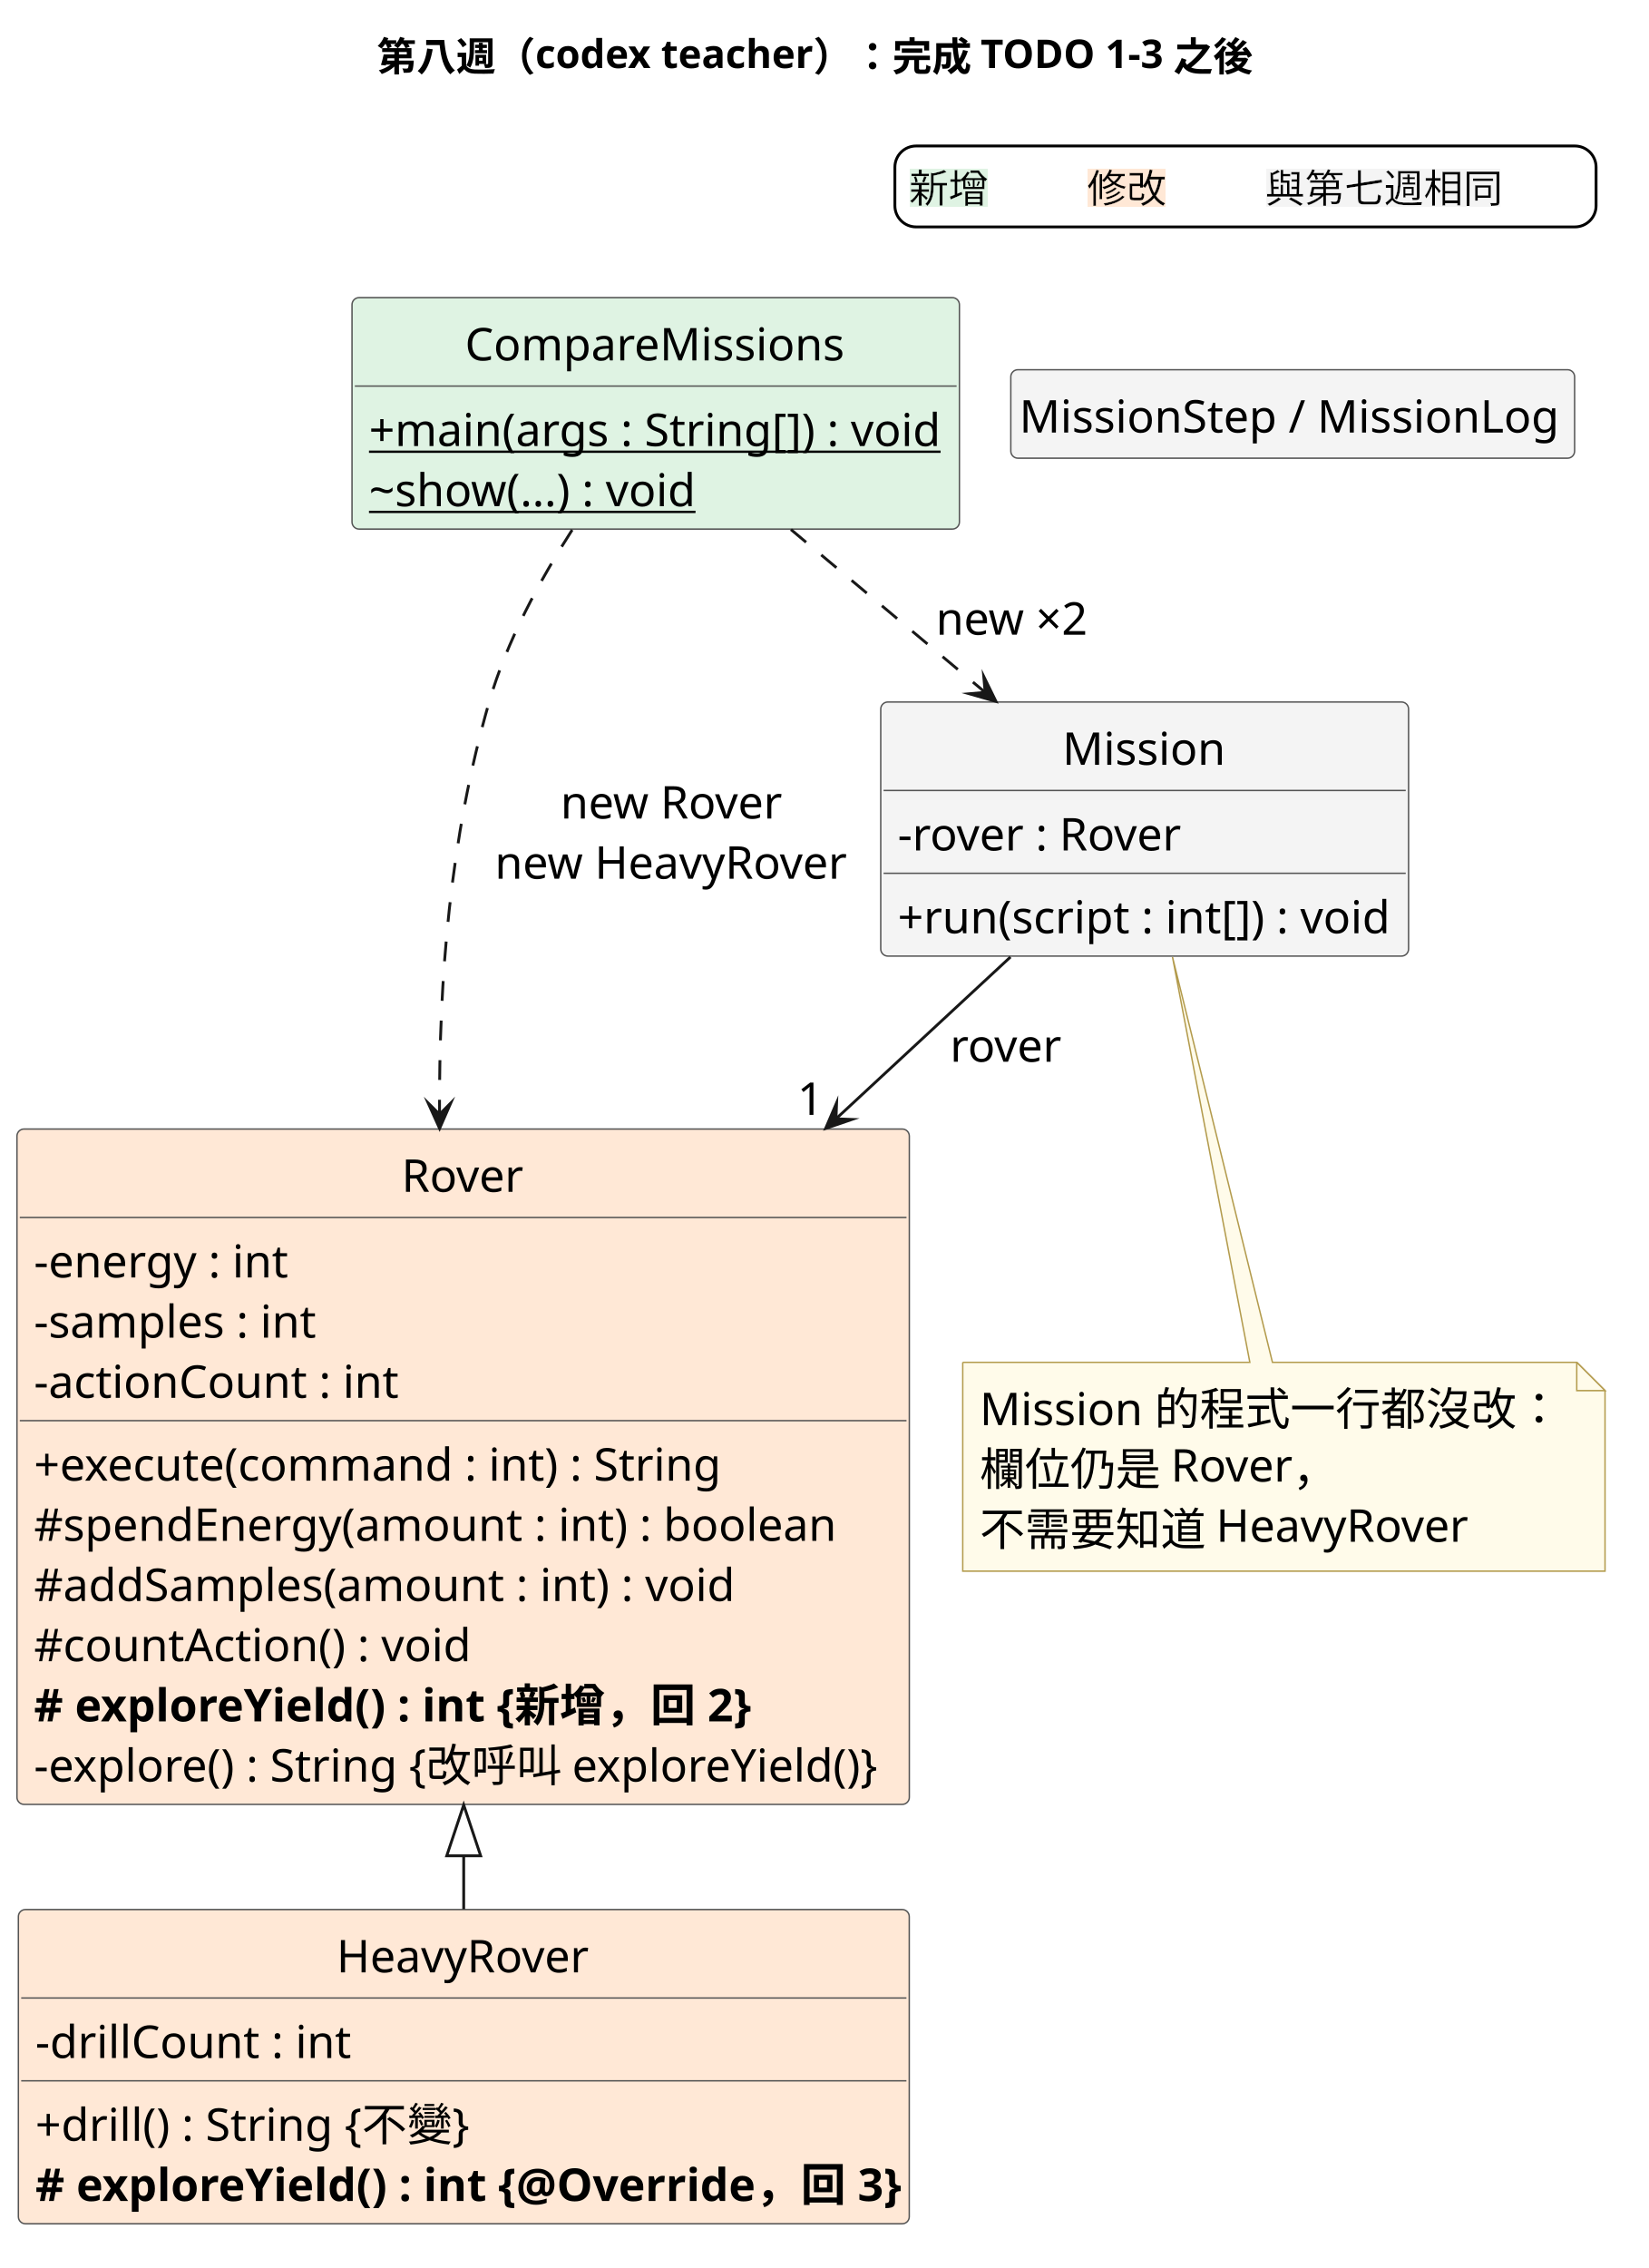
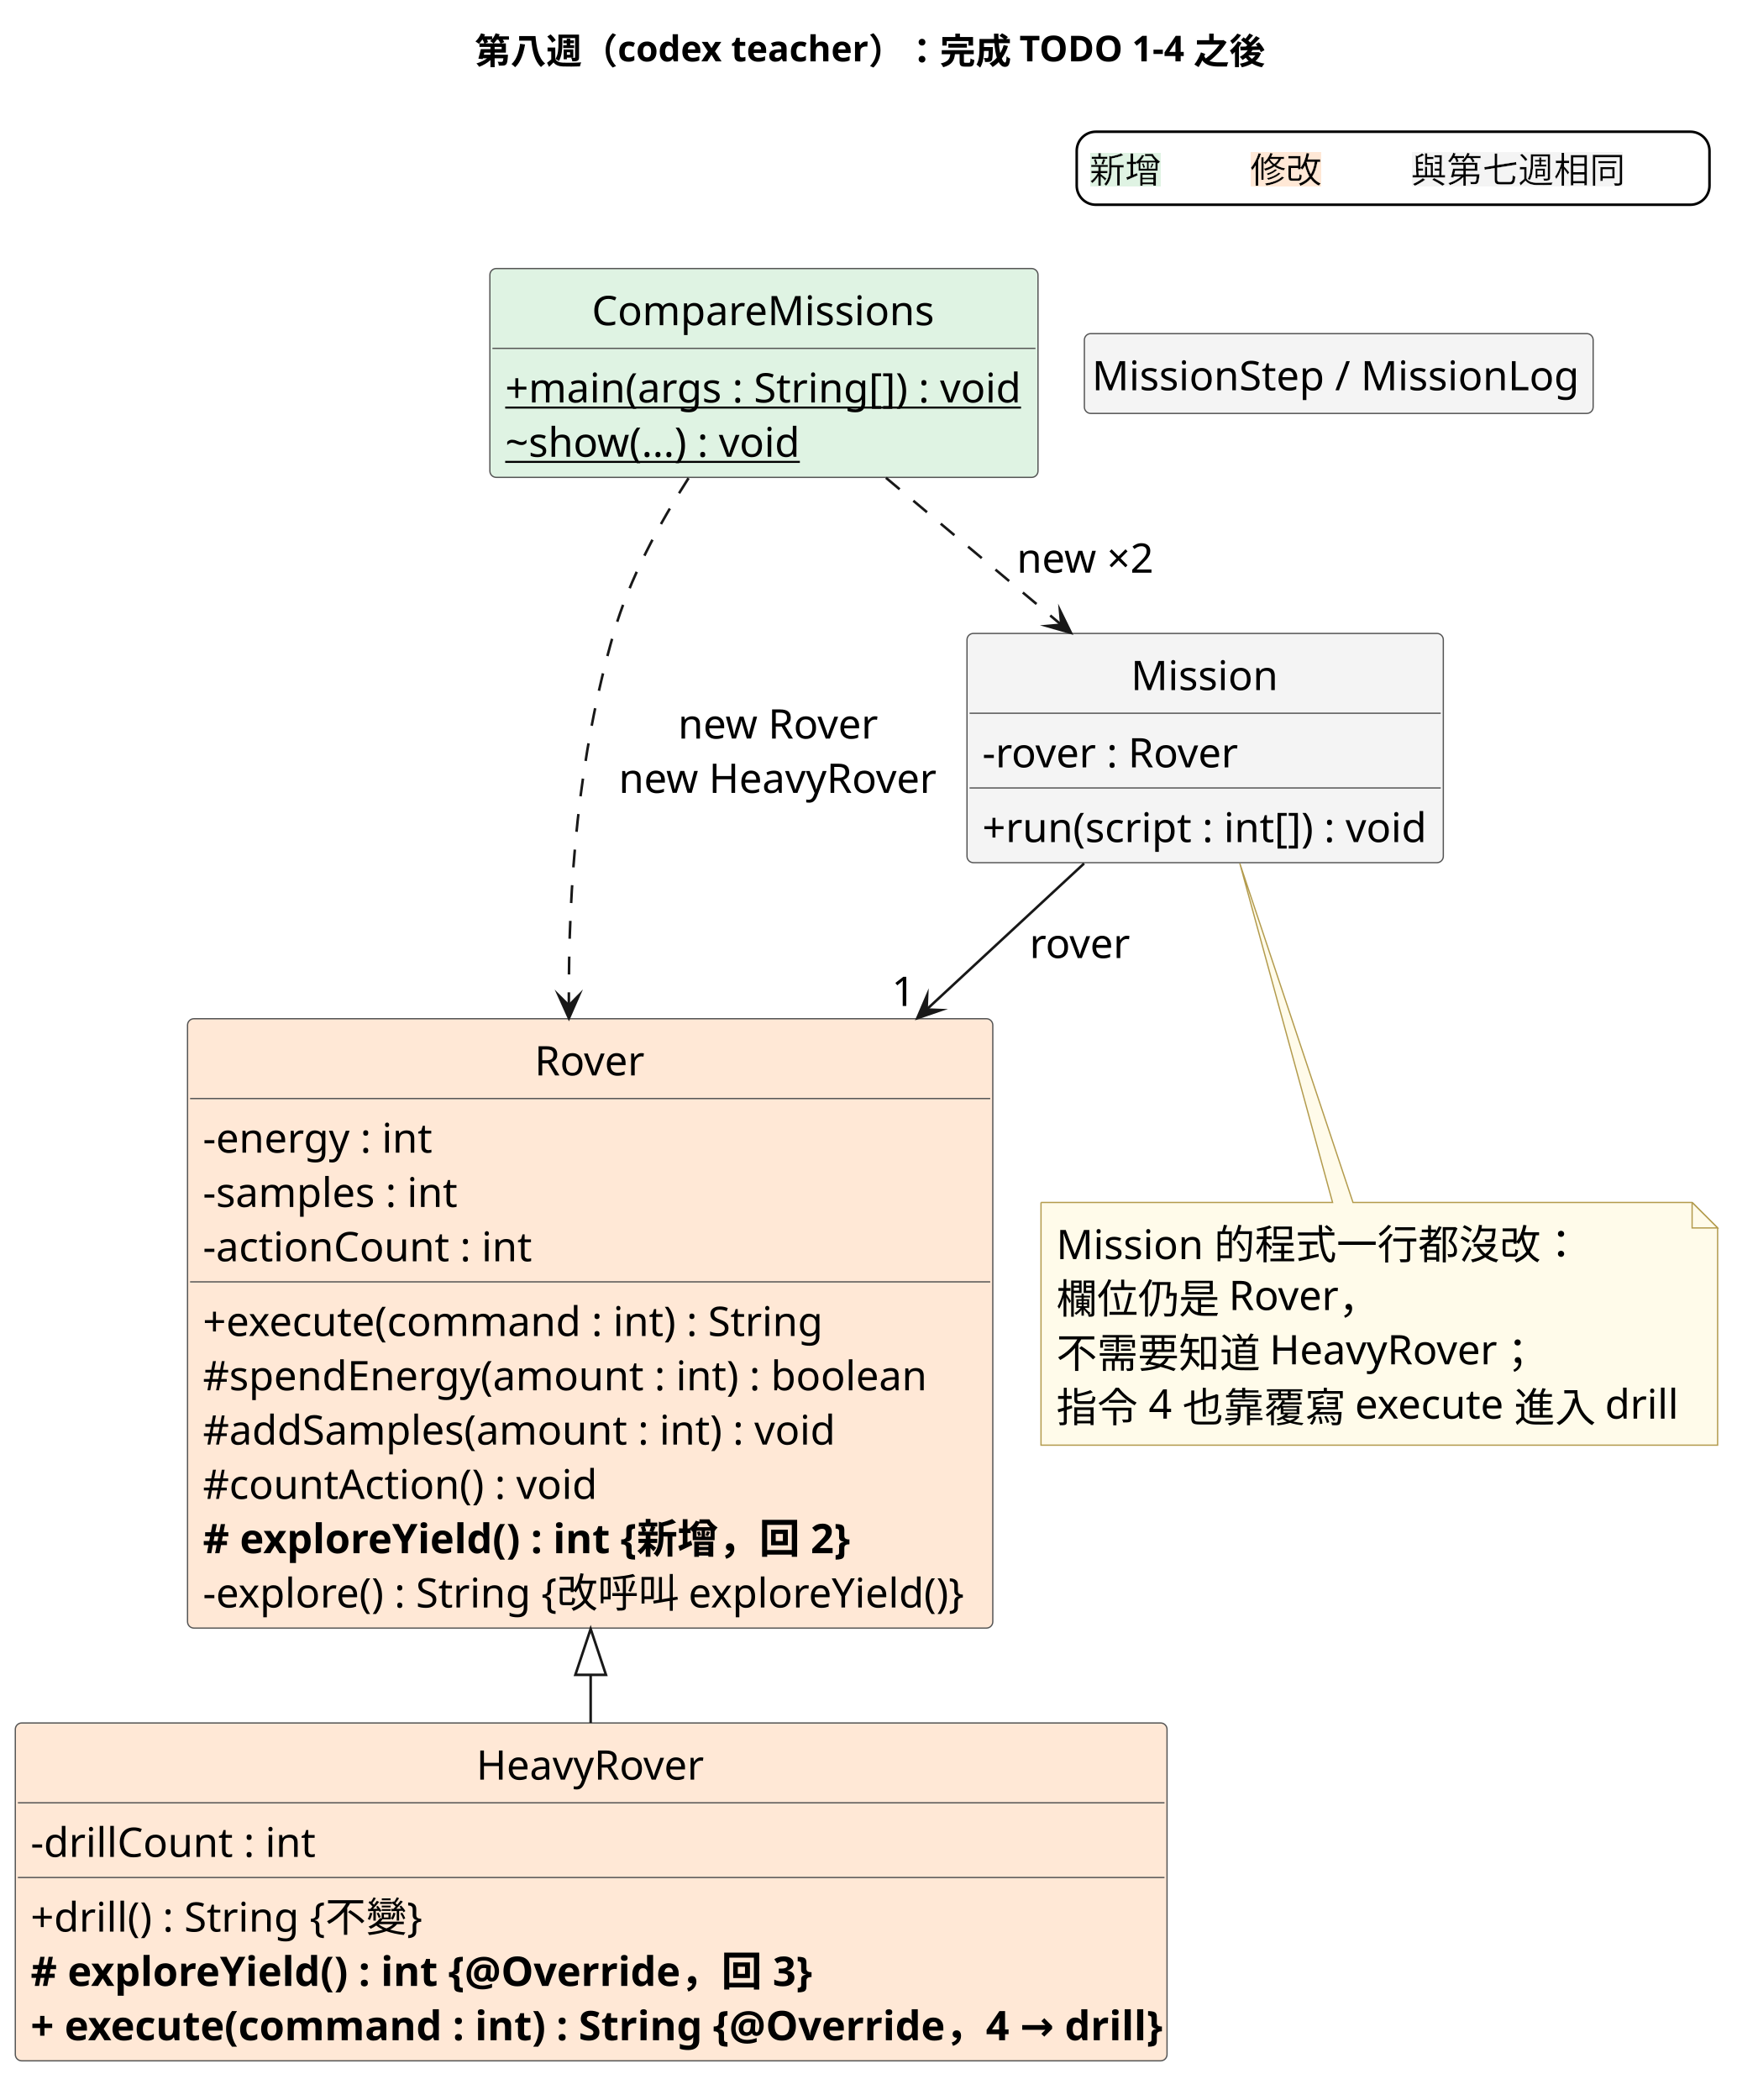
- <svg xmlns="http://www.w3.org/2000/svg" version="1.1" data-diagram-type="CLASS" style="width:583px;height:802px;background:#FFFFFF;" width="583px" height="802px" viewBox="0 0 583 802" zoomAndPan="magnify" preserveAspectRatio="none" contentStyleType="text/css">
+ <svg xmlns="http://www.w3.org/2000/svg" version="1.1" data-diagram-type="CLASS" style="width:689px;height:823px;background:#FFFFFF;" width="689px" height="823px" viewBox="0 0 689 823" zoomAndPan="magnify" preserveAspectRatio="none" contentStyleType="text/css">
  <defs>
-     <filter id="b1rgxzrx3dvlry0" x="0" y="0" width="1" height="1">
+     <filter id="b1bm9o6qbckhhm0" x="0" y="0" width="1" height="1">
      <feFlood flood-color="#DFF3E3" result="flood" />
      <feComposite in="SourceGraphic" in2="flood" operator="over" />
    </filter>
-     <filter id="b1rgxzrx3dvlry1" x="0" y="0" width="1" height="1">
+     <filter id="b1bm9o6qbckhhm1" x="0" y="0" width="1" height="1">
      <feFlood flood-color="#FFE8D6" result="flood" />
      <feComposite in="SourceGraphic" in2="flood" operator="over" />
    </filter>
-     <filter id="b1rgxzrx3dvlry2" x="0" y="0" width="1" height="1">
+     <filter id="b1bm9o6qbckhhm2" x="0" y="0" width="1" height="1">
      <feFlood flood-color="#F4F4F4" result="flood" />
      <feComposite in="SourceGraphic" in2="flood" operator="over" />
    </filter>
  </defs>
  <g font-family="sans-serif" lengthAdjust="spacing">
    <g class="title" data-source-line="12">
-       <text x="133.337" y="25.06" fill="#000" font-size="14" textLength="309.825" font-weight="700" font-family="'Microsoft JhengHei'">第八週（codex teacher）：完成 TODO 1-3 之後</text>
+       <text x="186.087" y="25.06" fill="#000" font-size="14" textLength="309.825" font-weight="700" font-family="'Microsoft JhengHei'">第八週（codex teacher）：完成 TODO 1-4 之後</text>
    </g>
    <g class="legend" data-source-line="14">
-       <rect x="316.5" y="51.621" width="248" height="28.621" fill="none" style="stroke:#000;stroke-width:1;" rx="7.5" ry="7.5" />
-       <text x="321.5" y="71.681" fill="#000" font-size="14" textLength="56" font-family="'Microsoft JhengHei'" filter="url(#b1rgxzrx3dvlry0)">　新增　</text>
-       <text x="377.5" y="71.681" fill="#000" font-size="14" textLength="8.285" font-family="'Microsoft JhengHei'">  </text>
-       <text x="384.5" y="71.681" fill="#000" font-size="14" textLength="56" font-family="'Microsoft JhengHei'" filter="url(#b1rgxzrx3dvlry1)">　修改　</text>
-       <text x="440.5" y="71.681" fill="#000" font-size="14" textLength="8.285" font-family="'Microsoft JhengHei'">  </text>
-       <text x="447.5" y="71.681" fill="#000" font-size="14" textLength="112" font-family="'Microsoft JhengHei'" filter="url(#b1rgxzrx3dvlry2)">　與第七週相同　</text>
+       <rect x="422" y="51.621" width="248" height="28.621" fill="none" style="stroke:#000;stroke-width:1;" rx="7.5" ry="7.5" />
+       <text x="427" y="71.681" fill="#000" font-size="14" textLength="56" font-family="'Microsoft JhengHei'" filter="url(#b1bm9o6qbckhhm0)">　新增　</text>
+       <text x="483" y="71.681" fill="#000" font-size="14" textLength="8.285" font-family="'Microsoft JhengHei'">  </text>
+       <text x="490" y="71.681" fill="#000" font-size="14" textLength="56" font-family="'Microsoft JhengHei'" filter="url(#b1bm9o6qbckhhm1)">　修改　</text>
+       <text x="546" y="71.681" fill="#000" font-size="14" textLength="8.285" font-family="'Microsoft JhengHei'">  </text>
+       <text x="553" y="71.681" fill="#000" font-size="14" textLength="112" font-family="'Microsoft JhengHei'" filter="url(#b1bm9o6qbckhhm2)">　與第七週相同　</text>
    </g>
    <g class="entity" data-qualified-name="Rover" id="ent0001" data-source-line="18">
-       <rect x="6" y="399.242" width="315.609" height="238.813" fill="#FFE8D6" style="stroke:#555;stroke-width:0.5;" rx="2.5" ry="2.5" />
-       <text x="142.035" y="421.453" fill="#000" font-size="16" textLength="43.539" font-family="'Microsoft JhengHei'">Rover</text>
-       <line x1="7" y1="430.523" x2="320.609" y2="430.523" style="stroke:#555;stroke-width:0.5;" />
-       <text x="12" y="451.734" fill="#000" font-size="16" textLength="90.438" font-family="'Microsoft JhengHei'">-energy : int</text>
-       <text x="12" y="473.016" fill="#000" font-size="16" textLength="99.734" font-family="'Microsoft JhengHei'">-samples : int</text>
-       <text x="12" y="494.297" fill="#000" font-size="16" textLength="130.836" font-family="'Microsoft JhengHei'">-actionCount : int</text>
-       <line x1="7" y1="502.367" x2="320.609" y2="502.367" style="stroke:#555;stroke-width:0.5;" />
-       <text x="12" y="523.578" fill="#000" font-size="16" textLength="244.758" font-family="'Microsoft JhengHei'">+execute(command : int) : String</text>
-       <text x="12" y="544.859" fill="#000" font-size="16" textLength="282.602" font-family="'Microsoft JhengHei'">#spendEnergy(amount : int) : boolean</text>
-       <text x="12" y="566.141" fill="#000" font-size="16" textLength="247.414" font-family="'Microsoft JhengHei'">#addSamples(amount : int) : void</text>
-       <text x="12" y="587.422" fill="#000" font-size="16" textLength="156.906" font-family="'Microsoft JhengHei'">#countAction() : void</text>
-       <text x="12" y="608.703" fill="#000" font-size="16" textLength="251.203" font-weight="700" font-family="'Microsoft JhengHei'"># exploreYield() : int  {新增，回 2}</text>
-       <text x="12" y="629.984" fill="#000" font-size="16" textLength="303.609" font-family="'Microsoft JhengHei'">-explore() : String  {改呼叫 exploreYield()}</text>
+       <rect x="73.5" y="399.242" width="315.609" height="238.813" fill="#FFE8D6" style="stroke:#555;stroke-width:0.5;" rx="2.5" ry="2.5" />
+       <text x="209.535" y="421.453" fill="#000" font-size="16" textLength="43.539" font-family="'Microsoft JhengHei'">Rover</text>
+       <line x1="74.5" y1="430.523" x2="388.109" y2="430.523" style="stroke:#555;stroke-width:0.5;" />
+       <text x="79.5" y="451.734" fill="#000" font-size="16" textLength="90.438" font-family="'Microsoft JhengHei'">-energy : int</text>
+       <text x="79.5" y="473.016" fill="#000" font-size="16" textLength="99.734" font-family="'Microsoft JhengHei'">-samples : int</text>
+       <text x="79.5" y="494.297" fill="#000" font-size="16" textLength="130.836" font-family="'Microsoft JhengHei'">-actionCount : int</text>
+       <line x1="74.5" y1="502.367" x2="388.109" y2="502.367" style="stroke:#555;stroke-width:0.5;" />
+       <text x="79.5" y="523.578" fill="#000" font-size="16" textLength="244.758" font-family="'Microsoft JhengHei'">+execute(command : int) : String</text>
+       <text x="79.5" y="544.859" fill="#000" font-size="16" textLength="282.602" font-family="'Microsoft JhengHei'">#spendEnergy(amount : int) : boolean</text>
+       <text x="79.5" y="566.141" fill="#000" font-size="16" textLength="247.414" font-family="'Microsoft JhengHei'">#addSamples(amount : int) : void</text>
+       <text x="79.5" y="587.422" fill="#000" font-size="16" textLength="156.906" font-family="'Microsoft JhengHei'">#countAction() : void</text>
+       <text x="79.5" y="608.703" fill="#000" font-size="16" textLength="251.203" font-weight="700" font-family="'Microsoft JhengHei'"># exploreYield() : int  {新增，回 2}</text>
+       <text x="79.5" y="629.984" fill="#000" font-size="16" textLength="303.609" font-family="'Microsoft JhengHei'">-explore() : String  {改呼叫 exploreYield()}</text>
    </g>
    <g class="entity" data-qualified-name="HeavyRover" id="ent0002" data-source-line="29">
-       <rect x="6.5" y="675.242" width="315.086" height="111.125" fill="#FFE8D6" style="stroke:#555;stroke-width:0.5;" rx="2.5" ry="2.5" />
-       <text x="119.035" y="697.453" fill="#000" font-size="16" textLength="90.016" font-family="'Microsoft JhengHei'">HeavyRover</text>
-       <line x1="7.5" y1="706.523" x2="320.586" y2="706.523" style="stroke:#555;stroke-width:0.5;" />
-       <text x="12.5" y="727.734" fill="#000" font-size="16" textLength="112.875" font-family="'Microsoft JhengHei'">-drillCount : int</text>
-       <line x1="7.5" y1="735.805" x2="320.586" y2="735.805" style="stroke:#555;stroke-width:0.5;" />
-       <text x="12.5" y="757.016" fill="#000" font-size="16" textLength="157.484" font-family="'Microsoft JhengHei'">+drill() : String  {不變}</text>
-       <text x="12.5" y="778.297" fill="#000" font-size="16" textLength="303.086" font-weight="700" font-family="'Microsoft JhengHei'"># exploreYield() : int  {@Override，回 3}</text>
+       <rect x="6" y="675.242" width="451.398" height="132.406" fill="#FFE8D6" style="stroke:#555;stroke-width:0.5;" rx="2.5" ry="2.5" />
+       <text x="186.691" y="697.453" fill="#000" font-size="16" textLength="90.016" font-family="'Microsoft JhengHei'">HeavyRover</text>
+       <line x1="7" y1="706.523" x2="456.398" y2="706.523" style="stroke:#555;stroke-width:0.5;" />
+       <text x="12" y="727.734" fill="#000" font-size="16" textLength="112.875" font-family="'Microsoft JhengHei'">-drillCount : int</text>
+       <line x1="7" y1="735.805" x2="456.398" y2="735.805" style="stroke:#555;stroke-width:0.5;" />
+       <text x="12" y="757.016" fill="#000" font-size="16" textLength="157.484" font-family="'Microsoft JhengHei'">+drill() : String  {不變}</text>
+       <text x="12" y="778.297" fill="#000" font-size="16" textLength="303.086" font-weight="700" font-family="'Microsoft JhengHei'"># exploreYield() : int  {@Override，回 3}</text>
+       <text x="12" y="799.578" fill="#000" font-size="16" textLength="439.398" font-weight="700" font-family="'Microsoft JhengHei'">+ execute(command : int) : String  {@Override，4 → drill}</text>
    </g>
-     <g class="entity" data-qualified-name="CompareMissions" id="ent0003" data-source-line="34">
-       <rect x="124.5" y="105.242" width="214.828" height="81.844" fill="#DFF3E3" style="stroke:#555;stroke-width:0.5;" rx="2.5" ry="2.5" />
-       <text x="164.461" y="127.453" fill="#000" font-size="16" textLength="134.906" font-family="'Microsoft JhengHei'">CompareMissions</text>
-       <line x1="125.5" y1="136.523" x2="338.328" y2="136.523" style="stroke:#555;stroke-width:0.5;" />
-       <text x="130.5" y="157.734" fill="#000" font-size="16" textLength="202.828" text-decoration="underline" font-family="'Microsoft JhengHei'">+main(args : String[]) : void</text>
-       <text x="130.5" y="179.016" fill="#000" font-size="16" textLength="116.93" text-decoration="underline" font-family="'Microsoft JhengHei'">~show(...) : void</text>
+     <g class="entity" data-qualified-name="CompareMissions" id="ent0003" data-source-line="35">
+       <rect x="192" y="105.242" width="214.828" height="81.844" fill="#DFF3E3" style="stroke:#555;stroke-width:0.5;" rx="2.5" ry="2.5" />
+       <text x="231.961" y="127.453" fill="#000" font-size="16" textLength="134.906" font-family="'Microsoft JhengHei'">CompareMissions</text>
+       <line x1="193" y1="136.523" x2="405.828" y2="136.523" style="stroke:#555;stroke-width:0.5;" />
+       <text x="198" y="157.734" fill="#000" font-size="16" textLength="202.828" text-decoration="underline" font-family="'Microsoft JhengHei'">+main(args : String[]) : void</text>
+       <text x="198" y="179.016" fill="#000" font-size="16" textLength="116.93" text-decoration="underline" font-family="'Microsoft JhengHei'">~show(...) : void</text>
    </g>
-     <g class="entity" data-qualified-name="Mission" id="ent0004" data-source-line="38">
-       <rect x="311.5" y="248.242" width="186.68" height="89.844" fill="#F4F4F4" style="stroke:#555;stroke-width:0.5;" rx="2.5" ry="2.5" />
-       <text x="375.758" y="270.453" fill="#000" font-size="16" textLength="58.164" font-family="'Microsoft JhengHei'">Mission</text>
-       <line x1="312.5" y1="279.523" x2="497.18" y2="279.523" style="stroke:#555;stroke-width:0.5;" />
-       <text x="317.5" y="300.734" fill="#000" font-size="16" textLength="101.352" font-family="'Microsoft JhengHei'">-rover : Rover</text>
-       <line x1="312.5" y1="308.805" x2="497.18" y2="308.805" style="stroke:#555;stroke-width:0.5;" />
-       <text x="317.5" y="330.016" fill="#000" font-size="16" textLength="174.68" font-family="'Microsoft JhengHei'">+run(script : int[]) : void</text>
+     <g class="entity" data-qualified-name="Mission" id="ent0004" data-source-line="39">
+       <rect x="379" y="248.242" width="186.68" height="89.844" fill="#F4F4F4" style="stroke:#555;stroke-width:0.5;" rx="2.5" ry="2.5" />
+       <text x="443.258" y="270.453" fill="#000" font-size="16" textLength="58.164" font-family="'Microsoft JhengHei'">Mission</text>
+       <line x1="380" y1="279.523" x2="564.68" y2="279.523" style="stroke:#555;stroke-width:0.5;" />
+       <text x="385" y="300.734" fill="#000" font-size="16" textLength="101.352" font-family="'Microsoft JhengHei'">-rover : Rover</text>
+       <line x1="380" y1="308.805" x2="564.68" y2="308.805" style="stroke:#555;stroke-width:0.5;" />
+       <text x="385" y="330.016" fill="#000" font-size="16" textLength="174.68" font-family="'Microsoft JhengHei'">+run(script : int[]) : void</text>
    </g>
-     <g class="entity" data-qualified-name="Same" id="ent0005" data-source-line="42">
-       <rect x="357.5" y="130.742" width="199.406" height="31.281" fill="#F4F4F4" style="stroke:#555;stroke-width:0.5;" rx="2.5" ry="2.5" />
-       <text x="360.5" y="152.953" fill="#000" font-size="16" textLength="193.406" font-family="'Microsoft JhengHei'">MissionStep / MissionLog</text>
+     <g class="entity" data-qualified-name="Same" id="ent0005" data-source-line="43">
+       <rect x="425" y="130.742" width="199.406" height="31.281" fill="#F4F4F4" style="stroke:#555;stroke-width:0.5;" rx="2.5" ry="2.5" />
+       <text x="428" y="152.953" fill="#000" font-size="16" textLength="193.406" font-family="'Microsoft JhengHei'">MissionStep / MissionLog</text>
    </g>
-     <g class="entity" data-qualified-name="GMN10" id="ent0011" data-source-line="49">
-       <path d="M340.5,481.742 L340.5,555.586 A0,0 0 0 0 340.5,555.586 L567.664,555.586 A0,0 0 0 0 567.664,555.586 L567.664,491.742 L557.664,481.742 L450.038,481.742 L414.681,338.399 L442.038,481.742 L340.5,481.742 A0,0 0 0 0 340.5,481.742" style="stroke:#B39B4D;stroke-width:0.5;" fill="#FFFBEA" />
-       <path d="M557.664,481.742 L557.664,491.742 L567.664,491.742 L557.664,481.742" style="stroke:#B39B4D;stroke-width:0.5;" fill="#FFFBEA" />
-       <text x="346.5" y="503.953" fill="#000" font-size="16" textLength="206.164" font-family="'Microsoft JhengHei'">Mission 的程式一行都沒改：</text>
-       <text x="346.5" y="525.234" fill="#000" font-size="16" textLength="127.539" font-family="'Microsoft JhengHei'">欄位仍是 Rover，</text>
-       <text x="346.5" y="546.516" fill="#000" font-size="16" textLength="174.016" font-family="'Microsoft JhengHei'">不需要知道 HeavyRover</text>
+     <g class="entity" data-qualified-name="GMN10" id="ent0011" data-source-line="50">
+       <path d="M408,471.242 L408,566.367 A0,0 0 0 0 408,566.367 L673.188,566.367 A0,0 0 0 0 673.188,566.367 L673.188,481.242 L663.188,471.242 L530.273,471.242 L485.935,338.399 L522.273,471.242 L408,471.242 A0,0 0 0 0 408,471.242" style="stroke:#B39B4D;stroke-width:0.5;" fill="#FFFBEA" />
+       <path d="M663.188,471.242 L663.188,481.242 L673.188,481.242 L663.188,471.242" style="stroke:#B39B4D;stroke-width:0.5;" fill="#FFFBEA" />
+       <text x="414" y="493.453" fill="#000" font-size="16" textLength="206.164" font-family="'Microsoft JhengHei'">Mission 的程式一行都沒改：</text>
+       <text x="414" y="514.734" fill="#000" font-size="16" textLength="127.539" font-family="'Microsoft JhengHei'">欄位仍是 Rover，</text>
+       <text x="414" y="536.016" fill="#000" font-size="16" textLength="190.016" font-family="'Microsoft JhengHei'">不需要知道 HeavyRover；</text>
+       <text x="414" y="557.297" fill="#000" font-size="16" textLength="244.188" font-family="'Microsoft JhengHei'">指令 4 也靠覆寫 execute 進入 drill</text>
    </g>
    <g class="link" data-entity-1="ent0001" data-entity-2="ent0002" id="lnk6" data-link-type="extension">
-       <polygon points="164,638.244,158,656.244,170,656.244,164,638.244" fill="none" style="stroke:#181818;stroke-width:1;stroke-linejoin:miter;stroke-miterlimit:10;" />
-       <path d="M164,656.244 C164,669.083 164,663.648 164,675.154" style="stroke:#181818;stroke-width:1;" fill="none" />
+       <polygon points="231.5,638.383,225.5,656.383,237.5,656.383,231.5,638.383" fill="none" style="stroke:#181818;stroke-width:1;stroke-linejoin:miter;stroke-miterlimit:10;" />
+       <path d="M231.5,656.383 C231.5,669.023 231.5,663.515 231.5,675.189" style="stroke:#181818;stroke-width:1;" fill="none" />
    </g>
    <g class="link" data-entity-1="ent0004" data-entity-2="ent0001" id="lnk7" data-link-type="dependency">
-       <polygon points="292.006,399.031,301.325,395.844,295.672,395.632,295.885,389.979,292.006,399.031" fill="#181818" style="stroke:#181818;stroke-width:1;stroke-linejoin:miter;stroke-miterlimit:10;" />
-       <path d="M357.386,338.399 C338.319,356.082 319.017,373.982 295.672,395.632" style="stroke:#181818;stroke-width:1;" fill="none" />
-       <text x="336" y="375.453" fill="#000" font-size="16" textLength="39.219" font-family="'Microsoft JhengHei'">rover</text>
-       <text x="282.006" y="394.242" fill="#000" font-size="16" font-family="'Microsoft JhengHei'">1</text>
+       <polygon points="359.506,399.031,368.825,395.844,363.172,395.632,363.385,389.979,359.506,399.031" fill="#181818" style="stroke:#181818;stroke-width:1;stroke-linejoin:miter;stroke-miterlimit:10;" />
+       <path d="M424.886,338.399 C405.819,356.082 386.517,373.982 363.172,395.632" style="stroke:#181818;stroke-width:1;" fill="none" />
+       <text x="403.5" y="375.453" fill="#000" font-size="16" textLength="39.219" font-family="'Microsoft JhengHei'">rover</text>
+       <text x="349.506" y="394.242" fill="#000" font-size="16" font-family="'Microsoft JhengHei'">1</text>
    </g>
    <g class="link" data-entity-1="ent0003" data-entity-2="ent0001" id="lnk8" data-link-type="dependency">
-       <polygon points="155.478,399.038,159.436,390.02,155.455,394.038,151.436,390.057,155.478,399.038" fill="#181818" style="stroke:#181818;stroke-width:1;stroke-linejoin:miter;stroke-miterlimit:10;" />
-       <path d="M202.364,187.383 C190.96,205.115 179.195,226.781 173,248.242 C159.107,296.368 155.232,346.345 155.455,394.038" style="stroke:#181818;stroke-width:1;stroke-dasharray:7,7;" fill="none" />
-       <text x="198.238" y="289.453" fill="#000" font-size="16" textLength="78.688" font-family="'Microsoft JhengHei'">new Rover</text>
-       <text x="175" y="310.734" fill="#000" font-size="16" textLength="125.164" font-family="'Microsoft JhengHei'">new HeavyRover</text>
+       <polygon points="222.978,399.038,226.936,390.02,222.955,394.038,218.936,390.057,222.978,399.038" fill="#181818" style="stroke:#181818;stroke-width:1;stroke-linejoin:miter;stroke-miterlimit:10;" />
+       <path d="M269.864,187.383 C258.46,205.115 246.695,226.781 240.5,248.242 C226.607,296.368 222.732,346.345 222.955,394.038" style="stroke:#181818;stroke-width:1;stroke-dasharray:7,7;" fill="none" />
+       <text x="265.738" y="289.453" fill="#000" font-size="16" textLength="78.688" font-family="'Microsoft JhengHei'">new Rover</text>
+       <text x="242.5" y="310.734" fill="#000" font-size="16" textLength="125.164" font-family="'Microsoft JhengHei'">new HeavyRover</text>
    </g>
    <g class="link" data-entity-1="ent0003" data-entity-2="ent0004" id="lnk9" data-link-type="dependency">
-       <polygon points="352.256,248.035,347.928,239.188,348.424,244.823,342.789,245.319,352.256,248.035" fill="#181818" style="stroke:#181818;stroke-width:1;stroke-linejoin:miter;stroke-miterlimit:10;" />
-       <path d="M279.731,187.248 C302.234,206.109 325.319,225.457 348.424,244.823" style="stroke:#181818;stroke-width:1;stroke-dasharray:7,7;" fill="none" />
-       <text x="331" y="224.453" fill="#000" font-size="16" textLength="56.219" font-family="'Microsoft JhengHei'">new ×2</text>
+       <polygon points="419.756,248.035,415.428,239.188,415.924,244.823,410.289,245.319,419.756,248.035" fill="#181818" style="stroke:#181818;stroke-width:1;stroke-linejoin:miter;stroke-miterlimit:10;" />
+       <path d="M347.231,187.248 C369.734,206.109 392.819,225.457 415.924,244.823" style="stroke:#181818;stroke-width:1;stroke-dasharray:7,7;" fill="none" />
+       <text x="398.5" y="224.453" fill="#000" font-size="16" textLength="56.219" font-family="'Microsoft JhengHei'">new ×2</text>
    </g>
  </g>
</svg>
